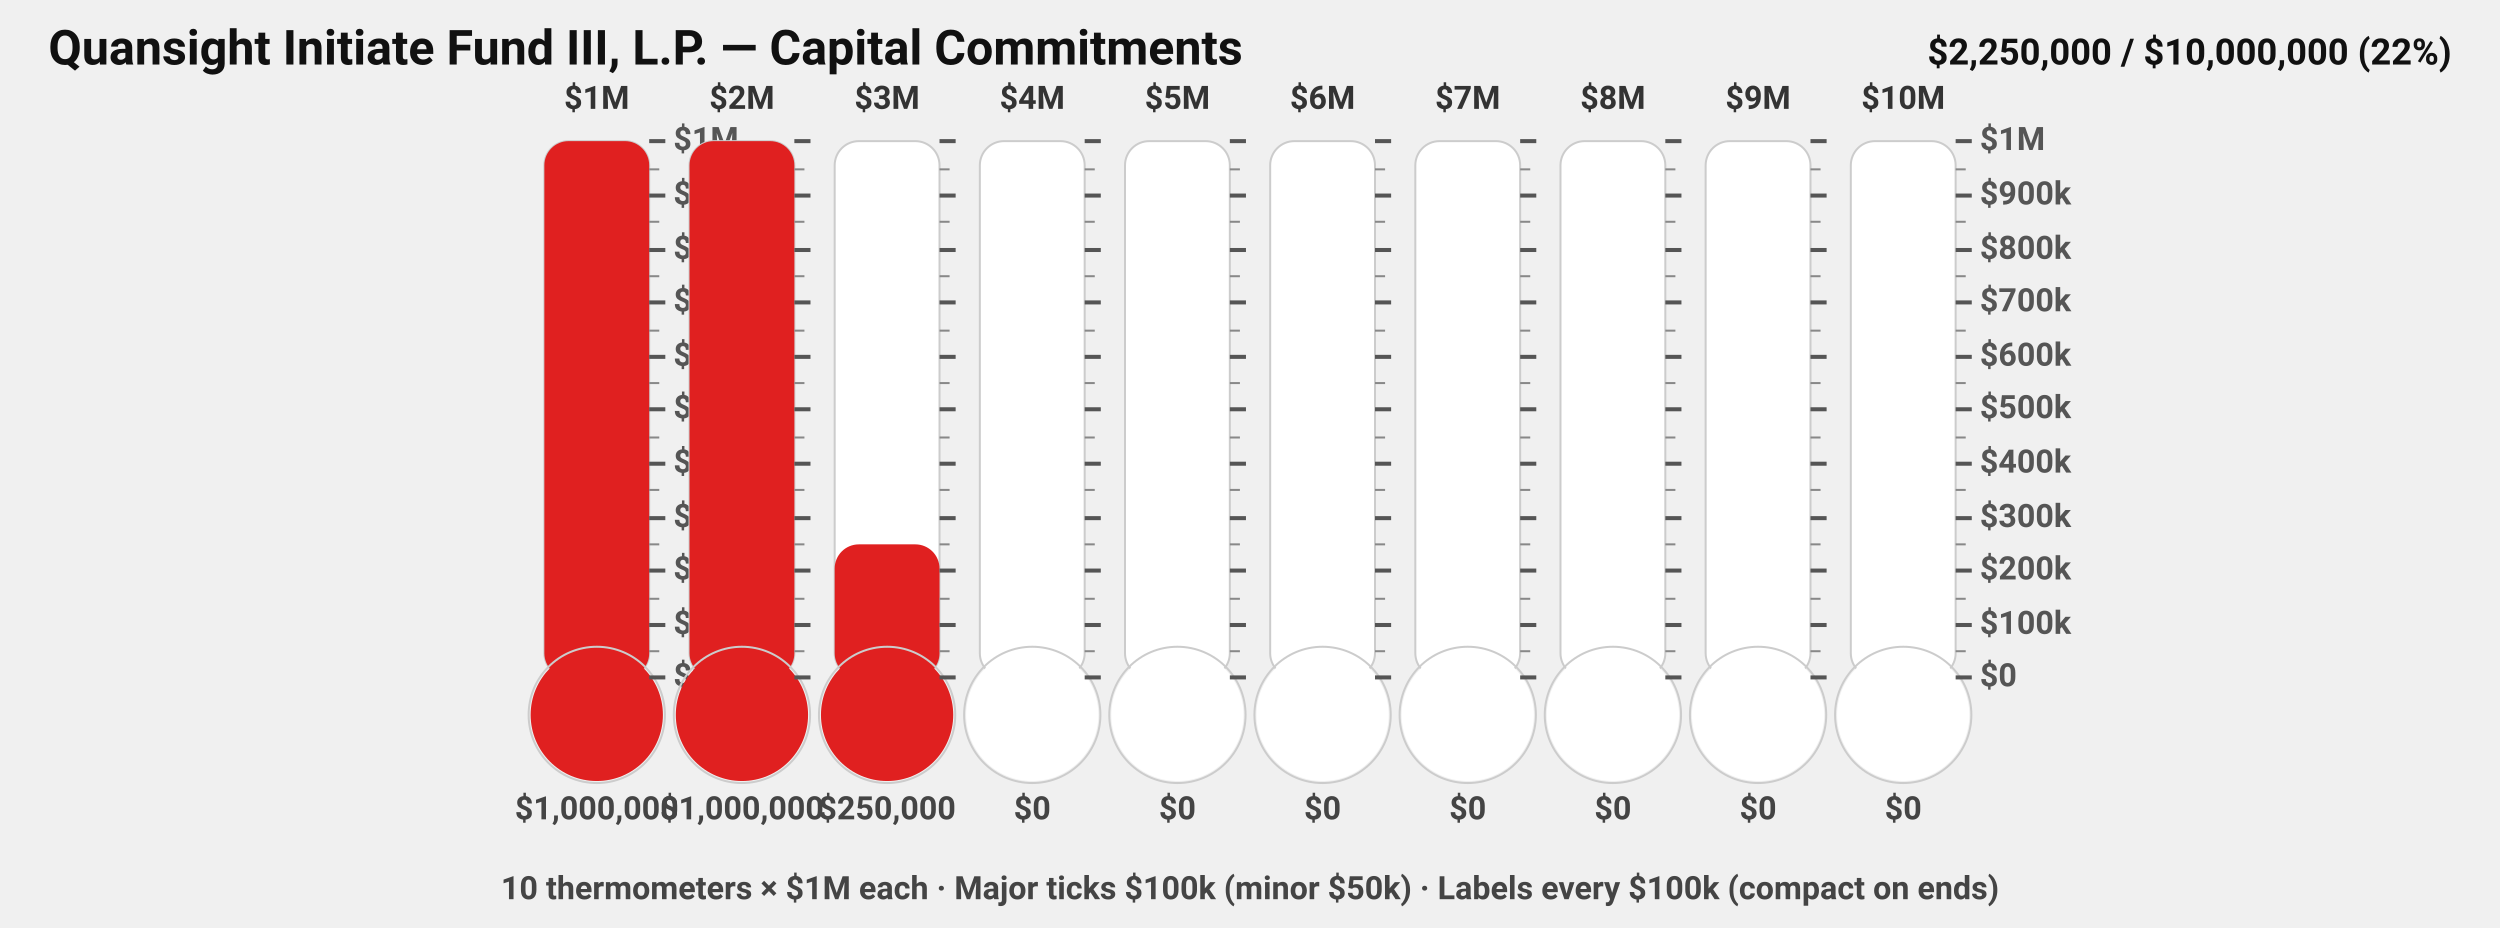
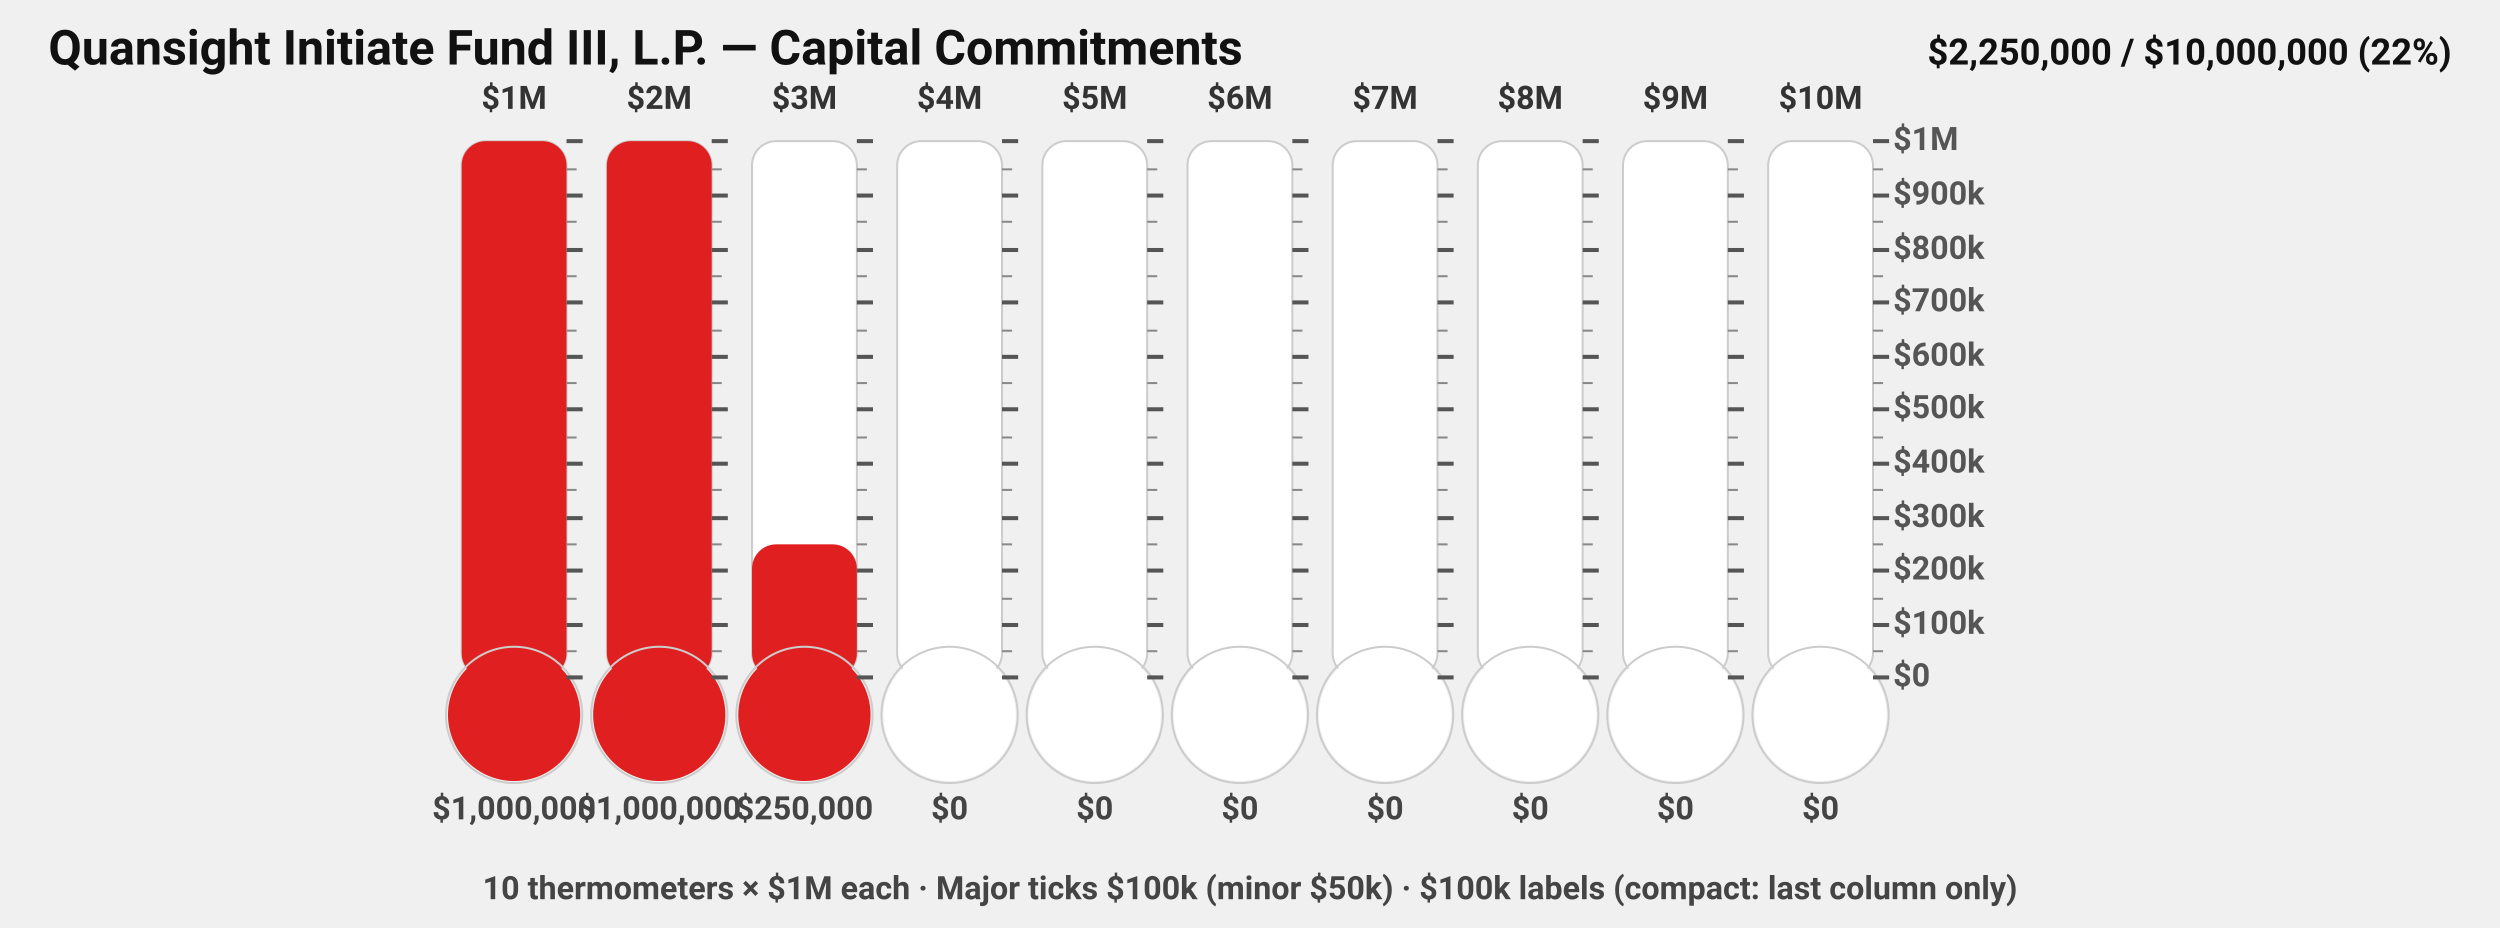
<svg xmlns="http://www.w3.org/2000/svg" width="1240" height="460" viewBox="0 0 1240 460">
  <defs>
    <style>
            .title{font:700 24px system-ui,-apple-system,Segoe UI,Roboto,sans-serif;fill:#111}
            .label{font:600 16px system-ui,-apple-system,Segoe UI,Roboto,sans-serif;fill:#222}
            .value{font:700 18px system-ui,-apple-system,Segoe UI,Roboto,sans-serif;fill:#111}
            .tickMajor{stroke:#555}
            .tickMinor{stroke:#888}
            .tube{fill:#ffffff;stroke:#ccc}
            .segLbl{font:600 16px system-ui,-apple-system,Segoe UI,Roboto,sans-serif;fill:#444}
            .topLbl{font:700 16px system-ui,-apple-system,Segoe UI,Roboto,sans-serif;fill:#333}
            .tickLbl{font:600 16px system-ui,-apple-system,Segoe UI,Roboto,sans-serif;fill:#555}
        </style>
  </defs>
  <text x="24" y="32" class="title">Quansight Initiate Fund III, L.P. — Capital Commitments</text>
  <text x="1216" y="32" class="value" text-anchor="end">$2,250,000 / $10,000,000 (22%)</text>
-   <text x="296.0" y="54" class="topLbl" text-anchor="middle">$1M</text>
-   <rect x="270" y="70" rx="12" ry="12" width="52" height="266" class="tube" />
+   <text x="255.0" y="54" class="topLbl" text-anchor="middle">$1M</text>
+   <rect x="229" y="70" rx="12" ry="12" width="52" height="266" class="tube" />
  <clipPath id="clipFill0">
-     <rect x="270" y="70" width="52" height="266" rx="12" ry="12" />
-   </clipPath>
-   <rect x="270" y="70" rx="12" ry="12" width="52" height="266" fill="#e02020" clip-path="url(#clipFill0)" />
-   <circle cx="296.0" cy="354.59" r="32.8" style="fill:#e02020" />
-   <circle cx="296.0" cy="354.59" r="33.8" fill="none" stroke="#ccc" stroke-width="1" />
-   <line x1="322" y1="336" x2="330" y2="336" class="tickMajor" stroke-width="2" />
-   <line x1="322" y1="310" x2="330" y2="310" class="tickMajor" stroke-width="2" />
-   <line x1="322" y1="283" x2="330" y2="283" class="tickMajor" stroke-width="2" />
-   <line x1="322" y1="257" x2="330" y2="257" class="tickMajor" stroke-width="2" />
-   <line x1="322" y1="230" x2="330" y2="230" class="tickMajor" stroke-width="2" />
-   <line x1="322" y1="203" x2="330" y2="203" class="tickMajor" stroke-width="2" />
-   <line x1="322" y1="177" x2="330" y2="177" class="tickMajor" stroke-width="2" />
-   <line x1="322" y1="150" x2="330" y2="150" class="tickMajor" stroke-width="2" />
-   <line x1="322" y1="124" x2="330" y2="124" class="tickMajor" stroke-width="2" />
-   <line x1="322" y1="97" x2="330" y2="97" class="tickMajor" stroke-width="2" />
-   <line x1="322" y1="70" x2="330" y2="70" class="tickMajor" stroke-width="2" />
-   <line x1="322" y1="323" x2="327" y2="323" class="tickMinor" stroke-width="1" />
-   <line x1="322" y1="297" x2="327" y2="297" class="tickMinor" stroke-width="1" />
-   <line x1="322" y1="270" x2="327" y2="270" class="tickMinor" stroke-width="1" />
-   <line x1="322" y1="243" x2="327" y2="243" class="tickMinor" stroke-width="1" />
-   <line x1="322" y1="217" x2="327" y2="217" class="tickMinor" stroke-width="1" />
-   <line x1="322" y1="190" x2="327" y2="190" class="tickMinor" stroke-width="1" />
-   <line x1="322" y1="164" x2="327" y2="164" class="tickMinor" stroke-width="1" />
-   <line x1="322" y1="137" x2="327" y2="137" class="tickMinor" stroke-width="1" />
-   <line x1="322" y1="110" x2="327" y2="110" class="tickMinor" stroke-width="1" />
-   <line x1="322" y1="84" x2="327" y2="84" class="tickMinor" stroke-width="1" />
-   <text x="334" y="336" class="tickLbl" dominant-baseline="middle">$0</text>
-   <text x="334" y="310" class="tickLbl" dominant-baseline="middle">$100k</text>
-   <text x="334" y="283" class="tickLbl" dominant-baseline="middle">$200k</text>
-   <text x="334" y="257" class="tickLbl" dominant-baseline="middle">$300k</text>
-   <text x="334" y="230" class="tickLbl" dominant-baseline="middle">$400k</text>
-   <text x="334" y="203" class="tickLbl" dominant-baseline="middle">$500k</text>
-   <text x="334" y="177" class="tickLbl" dominant-baseline="middle">$600k</text>
-   <text x="334" y="150" class="tickLbl" dominant-baseline="middle">$700k</text>
-   <text x="334" y="124" class="tickLbl" dominant-baseline="middle">$800k</text>
-   <text x="334" y="97" class="tickLbl" dominant-baseline="middle">$900k</text>
-   <text x="334" y="70" class="tickLbl" dominant-baseline="middle">$1M</text>
-   <text x="296.0" y="406.39" class="segLbl" text-anchor="middle">$1,000,000</text>
-   <text x="368.0" y="54" class="topLbl" text-anchor="middle">$2M</text>
-   <rect x="342" y="70" rx="12" ry="12" width="52" height="266" class="tube" />
+     <rect x="229" y="70" width="52" height="266" rx="12" ry="12" />
+   </clipPath>
+   <rect x="229" y="70" rx="12" ry="12" width="52" height="266" fill="#e02020" clip-path="url(#clipFill0)" />
+   <circle cx="255.0" cy="354.59" r="32.8" style="fill:#e02020" />
+   <circle cx="255.0" cy="354.59" r="33.8" fill="none" stroke="#ccc" stroke-width="1" />
+   <line x1="281" y1="336" x2="289" y2="336" class="tickMajor" stroke-width="2" />
+   <line x1="281" y1="310" x2="289" y2="310" class="tickMajor" stroke-width="2" />
+   <line x1="281" y1="283" x2="289" y2="283" class="tickMajor" stroke-width="2" />
+   <line x1="281" y1="257" x2="289" y2="257" class="tickMajor" stroke-width="2" />
+   <line x1="281" y1="230" x2="289" y2="230" class="tickMajor" stroke-width="2" />
+   <line x1="281" y1="203" x2="289" y2="203" class="tickMajor" stroke-width="2" />
+   <line x1="281" y1="177" x2="289" y2="177" class="tickMajor" stroke-width="2" />
+   <line x1="281" y1="150" x2="289" y2="150" class="tickMajor" stroke-width="2" />
+   <line x1="281" y1="124" x2="289" y2="124" class="tickMajor" stroke-width="2" />
+   <line x1="281" y1="97" x2="289" y2="97" class="tickMajor" stroke-width="2" />
+   <line x1="281" y1="70" x2="289" y2="70" class="tickMajor" stroke-width="2" />
+   <line x1="281" y1="323" x2="286" y2="323" class="tickMinor" stroke-width="1" />
+   <line x1="281" y1="297" x2="286" y2="297" class="tickMinor" stroke-width="1" />
+   <line x1="281" y1="270" x2="286" y2="270" class="tickMinor" stroke-width="1" />
+   <line x1="281" y1="243" x2="286" y2="243" class="tickMinor" stroke-width="1" />
+   <line x1="281" y1="217" x2="286" y2="217" class="tickMinor" stroke-width="1" />
+   <line x1="281" y1="190" x2="286" y2="190" class="tickMinor" stroke-width="1" />
+   <line x1="281" y1="164" x2="286" y2="164" class="tickMinor" stroke-width="1" />
+   <line x1="281" y1="137" x2="286" y2="137" class="tickMinor" stroke-width="1" />
+   <line x1="281" y1="110" x2="286" y2="110" class="tickMinor" stroke-width="1" />
+   <line x1="281" y1="84" x2="286" y2="84" class="tickMinor" stroke-width="1" />
+   <text x="255.0" y="406.39" class="segLbl" text-anchor="middle">$1,000,000</text>
+   <text x="327.0" y="54" class="topLbl" text-anchor="middle">$2M</text>
+   <rect x="301" y="70" rx="12" ry="12" width="52" height="266" class="tube" />
  <clipPath id="clipFill1">
-     <rect x="342" y="70" width="52" height="266" rx="12" ry="12" />
-   </clipPath>
-   <rect x="342" y="70" rx="12" ry="12" width="52" height="266" fill="#e02020" clip-path="url(#clipFill1)" />
-   <circle cx="368.0" cy="354.59" r="32.8" style="fill:#e02020" />
-   <circle cx="368.0" cy="354.59" r="33.8" fill="none" stroke="#ccc" stroke-width="1" />
-   <line x1="394" y1="336" x2="402" y2="336" class="tickMajor" stroke-width="2" />
-   <line x1="394" y1="310" x2="402" y2="310" class="tickMajor" stroke-width="2" />
-   <line x1="394" y1="283" x2="402" y2="283" class="tickMajor" stroke-width="2" />
-   <line x1="394" y1="257" x2="402" y2="257" class="tickMajor" stroke-width="2" />
-   <line x1="394" y1="230" x2="402" y2="230" class="tickMajor" stroke-width="2" />
-   <line x1="394" y1="203" x2="402" y2="203" class="tickMajor" stroke-width="2" />
-   <line x1="394" y1="177" x2="402" y2="177" class="tickMajor" stroke-width="2" />
-   <line x1="394" y1="150" x2="402" y2="150" class="tickMajor" stroke-width="2" />
-   <line x1="394" y1="124" x2="402" y2="124" class="tickMajor" stroke-width="2" />
-   <line x1="394" y1="97" x2="402" y2="97" class="tickMajor" stroke-width="2" />
-   <line x1="394" y1="70" x2="402" y2="70" class="tickMajor" stroke-width="2" />
-   <line x1="394" y1="323" x2="399" y2="323" class="tickMinor" stroke-width="1" />
-   <line x1="394" y1="297" x2="399" y2="297" class="tickMinor" stroke-width="1" />
-   <line x1="394" y1="270" x2="399" y2="270" class="tickMinor" stroke-width="1" />
-   <line x1="394" y1="243" x2="399" y2="243" class="tickMinor" stroke-width="1" />
-   <line x1="394" y1="217" x2="399" y2="217" class="tickMinor" stroke-width="1" />
-   <line x1="394" y1="190" x2="399" y2="190" class="tickMinor" stroke-width="1" />
-   <line x1="394" y1="164" x2="399" y2="164" class="tickMinor" stroke-width="1" />
-   <line x1="394" y1="137" x2="399" y2="137" class="tickMinor" stroke-width="1" />
-   <line x1="394" y1="110" x2="399" y2="110" class="tickMinor" stroke-width="1" />
-   <line x1="394" y1="84" x2="399" y2="84" class="tickMinor" stroke-width="1" />
-   <text x="368.0" y="406.39" class="segLbl" text-anchor="middle">$1,000,000</text>
-   <text x="440.0" y="54" class="topLbl" text-anchor="middle">$3M</text>
-   <rect x="414" y="70" rx="12" ry="12" width="52" height="266" class="tube" />
+     <rect x="301" y="70" width="52" height="266" rx="12" ry="12" />
+   </clipPath>
+   <rect x="301" y="70" rx="12" ry="12" width="52" height="266" fill="#e02020" clip-path="url(#clipFill1)" />
+   <circle cx="327.0" cy="354.59" r="32.8" style="fill:#e02020" />
+   <circle cx="327.0" cy="354.59" r="33.8" fill="none" stroke="#ccc" stroke-width="1" />
+   <line x1="353" y1="336" x2="361" y2="336" class="tickMajor" stroke-width="2" />
+   <line x1="353" y1="310" x2="361" y2="310" class="tickMajor" stroke-width="2" />
+   <line x1="353" y1="283" x2="361" y2="283" class="tickMajor" stroke-width="2" />
+   <line x1="353" y1="257" x2="361" y2="257" class="tickMajor" stroke-width="2" />
+   <line x1="353" y1="230" x2="361" y2="230" class="tickMajor" stroke-width="2" />
+   <line x1="353" y1="203" x2="361" y2="203" class="tickMajor" stroke-width="2" />
+   <line x1="353" y1="177" x2="361" y2="177" class="tickMajor" stroke-width="2" />
+   <line x1="353" y1="150" x2="361" y2="150" class="tickMajor" stroke-width="2" />
+   <line x1="353" y1="124" x2="361" y2="124" class="tickMajor" stroke-width="2" />
+   <line x1="353" y1="97" x2="361" y2="97" class="tickMajor" stroke-width="2" />
+   <line x1="353" y1="70" x2="361" y2="70" class="tickMajor" stroke-width="2" />
+   <line x1="353" y1="323" x2="358" y2="323" class="tickMinor" stroke-width="1" />
+   <line x1="353" y1="297" x2="358" y2="297" class="tickMinor" stroke-width="1" />
+   <line x1="353" y1="270" x2="358" y2="270" class="tickMinor" stroke-width="1" />
+   <line x1="353" y1="243" x2="358" y2="243" class="tickMinor" stroke-width="1" />
+   <line x1="353" y1="217" x2="358" y2="217" class="tickMinor" stroke-width="1" />
+   <line x1="353" y1="190" x2="358" y2="190" class="tickMinor" stroke-width="1" />
+   <line x1="353" y1="164" x2="358" y2="164" class="tickMinor" stroke-width="1" />
+   <line x1="353" y1="137" x2="358" y2="137" class="tickMinor" stroke-width="1" />
+   <line x1="353" y1="110" x2="358" y2="110" class="tickMinor" stroke-width="1" />
+   <line x1="353" y1="84" x2="358" y2="84" class="tickMinor" stroke-width="1" />
+   <text x="327.0" y="406.39" class="segLbl" text-anchor="middle">$1,000,000</text>
+   <text x="399.0" y="54" class="topLbl" text-anchor="middle">$3M</text>
+   <rect x="373" y="70" rx="12" ry="12" width="52" height="266" class="tube" />
  <clipPath id="clipFill2">
-     <rect x="414" y="270" width="52" height="66" rx="12" ry="12" />
-   </clipPath>
-   <rect x="414" y="70" rx="12" ry="12" width="52" height="266" fill="#e02020" clip-path="url(#clipFill2)" />
-   <circle cx="440.0" cy="354.59" r="32.8" style="fill:#e02020" />
-   <circle cx="440.0" cy="354.59" r="33.8" fill="none" stroke="#ccc" stroke-width="1" />
-   <line x1="466" y1="336" x2="474" y2="336" class="tickMajor" stroke-width="2" />
-   <line x1="466" y1="310" x2="474" y2="310" class="tickMajor" stroke-width="2" />
-   <line x1="466" y1="283" x2="474" y2="283" class="tickMajor" stroke-width="2" />
-   <line x1="466" y1="257" x2="474" y2="257" class="tickMajor" stroke-width="2" />
-   <line x1="466" y1="230" x2="474" y2="230" class="tickMajor" stroke-width="2" />
-   <line x1="466" y1="203" x2="474" y2="203" class="tickMajor" stroke-width="2" />
-   <line x1="466" y1="177" x2="474" y2="177" class="tickMajor" stroke-width="2" />
-   <line x1="466" y1="150" x2="474" y2="150" class="tickMajor" stroke-width="2" />
-   <line x1="466" y1="124" x2="474" y2="124" class="tickMajor" stroke-width="2" />
-   <line x1="466" y1="97" x2="474" y2="97" class="tickMajor" stroke-width="2" />
-   <line x1="466" y1="70" x2="474" y2="70" class="tickMajor" stroke-width="2" />
-   <line x1="466" y1="323" x2="471" y2="323" class="tickMinor" stroke-width="1" />
-   <line x1="466" y1="297" x2="471" y2="297" class="tickMinor" stroke-width="1" />
-   <line x1="466" y1="270" x2="471" y2="270" class="tickMinor" stroke-width="1" />
-   <line x1="466" y1="243" x2="471" y2="243" class="tickMinor" stroke-width="1" />
-   <line x1="466" y1="217" x2="471" y2="217" class="tickMinor" stroke-width="1" />
-   <line x1="466" y1="190" x2="471" y2="190" class="tickMinor" stroke-width="1" />
-   <line x1="466" y1="164" x2="471" y2="164" class="tickMinor" stroke-width="1" />
-   <line x1="466" y1="137" x2="471" y2="137" class="tickMinor" stroke-width="1" />
-   <line x1="466" y1="110" x2="471" y2="110" class="tickMinor" stroke-width="1" />
-   <line x1="466" y1="84" x2="471" y2="84" class="tickMinor" stroke-width="1" />
-   <text x="440.0" y="406.39" class="segLbl" text-anchor="middle">$250,000</text>
-   <text x="512.0" y="54" class="topLbl" text-anchor="middle">$4M</text>
-   <rect x="486" y="70" rx="12" ry="12" width="52" height="266" class="tube" />
+     <rect x="373" y="270" width="52" height="66" rx="12" ry="12" />
+   </clipPath>
+   <rect x="373" y="70" rx="12" ry="12" width="52" height="266" fill="#e02020" clip-path="url(#clipFill2)" />
+   <circle cx="399.0" cy="354.59" r="32.8" style="fill:#e02020" />
+   <circle cx="399.0" cy="354.59" r="33.8" fill="none" stroke="#ccc" stroke-width="1" />
+   <line x1="425" y1="336" x2="433" y2="336" class="tickMajor" stroke-width="2" />
+   <line x1="425" y1="310" x2="433" y2="310" class="tickMajor" stroke-width="2" />
+   <line x1="425" y1="283" x2="433" y2="283" class="tickMajor" stroke-width="2" />
+   <line x1="425" y1="257" x2="433" y2="257" class="tickMajor" stroke-width="2" />
+   <line x1="425" y1="230" x2="433" y2="230" class="tickMajor" stroke-width="2" />
+   <line x1="425" y1="203" x2="433" y2="203" class="tickMajor" stroke-width="2" />
+   <line x1="425" y1="177" x2="433" y2="177" class="tickMajor" stroke-width="2" />
+   <line x1="425" y1="150" x2="433" y2="150" class="tickMajor" stroke-width="2" />
+   <line x1="425" y1="124" x2="433" y2="124" class="tickMajor" stroke-width="2" />
+   <line x1="425" y1="97" x2="433" y2="97" class="tickMajor" stroke-width="2" />
+   <line x1="425" y1="70" x2="433" y2="70" class="tickMajor" stroke-width="2" />
+   <line x1="425" y1="323" x2="430" y2="323" class="tickMinor" stroke-width="1" />
+   <line x1="425" y1="297" x2="430" y2="297" class="tickMinor" stroke-width="1" />
+   <line x1="425" y1="270" x2="430" y2="270" class="tickMinor" stroke-width="1" />
+   <line x1="425" y1="243" x2="430" y2="243" class="tickMinor" stroke-width="1" />
+   <line x1="425" y1="217" x2="430" y2="217" class="tickMinor" stroke-width="1" />
+   <line x1="425" y1="190" x2="430" y2="190" class="tickMinor" stroke-width="1" />
+   <line x1="425" y1="164" x2="430" y2="164" class="tickMinor" stroke-width="1" />
+   <line x1="425" y1="137" x2="430" y2="137" class="tickMinor" stroke-width="1" />
+   <line x1="425" y1="110" x2="430" y2="110" class="tickMinor" stroke-width="1" />
+   <line x1="425" y1="84" x2="430" y2="84" class="tickMinor" stroke-width="1" />
+   <text x="399.0" y="406.39" class="segLbl" text-anchor="middle">$250,000</text>
+   <text x="471.0" y="54" class="topLbl" text-anchor="middle">$4M</text>
+   <rect x="445" y="70" rx="12" ry="12" width="52" height="266" class="tube" />
  <clipPath id="clipFill3">
-     <rect x="486" y="336" width="52" height="0" rx="12" ry="12" />
-   </clipPath>
-   <rect x="486" y="70" rx="12" ry="12" width="52" height="266" fill="#e02020" clip-path="url(#clipFill3)" />
-   <circle cx="512.0" cy="354.59" r="32.8" style="fill:#ffffff" />
-   <circle cx="512.0" cy="354.59" r="33.8" fill="none" stroke="#ccc" stroke-width="1" />
-   <line x1="538" y1="336" x2="546" y2="336" class="tickMajor" stroke-width="2" />
-   <line x1="538" y1="310" x2="546" y2="310" class="tickMajor" stroke-width="2" />
-   <line x1="538" y1="283" x2="546" y2="283" class="tickMajor" stroke-width="2" />
-   <line x1="538" y1="257" x2="546" y2="257" class="tickMajor" stroke-width="2" />
-   <line x1="538" y1="230" x2="546" y2="230" class="tickMajor" stroke-width="2" />
-   <line x1="538" y1="203" x2="546" y2="203" class="tickMajor" stroke-width="2" />
-   <line x1="538" y1="177" x2="546" y2="177" class="tickMajor" stroke-width="2" />
-   <line x1="538" y1="150" x2="546" y2="150" class="tickMajor" stroke-width="2" />
-   <line x1="538" y1="124" x2="546" y2="124" class="tickMajor" stroke-width="2" />
-   <line x1="538" y1="97" x2="546" y2="97" class="tickMajor" stroke-width="2" />
-   <line x1="538" y1="70" x2="546" y2="70" class="tickMajor" stroke-width="2" />
-   <line x1="538" y1="323" x2="543" y2="323" class="tickMinor" stroke-width="1" />
-   <line x1="538" y1="297" x2="543" y2="297" class="tickMinor" stroke-width="1" />
-   <line x1="538" y1="270" x2="543" y2="270" class="tickMinor" stroke-width="1" />
-   <line x1="538" y1="243" x2="543" y2="243" class="tickMinor" stroke-width="1" />
-   <line x1="538" y1="217" x2="543" y2="217" class="tickMinor" stroke-width="1" />
-   <line x1="538" y1="190" x2="543" y2="190" class="tickMinor" stroke-width="1" />
-   <line x1="538" y1="164" x2="543" y2="164" class="tickMinor" stroke-width="1" />
-   <line x1="538" y1="137" x2="543" y2="137" class="tickMinor" stroke-width="1" />
-   <line x1="538" y1="110" x2="543" y2="110" class="tickMinor" stroke-width="1" />
-   <line x1="538" y1="84" x2="543" y2="84" class="tickMinor" stroke-width="1" />
-   <text x="512.0" y="406.39" class="segLbl" text-anchor="middle">$0</text>
-   <text x="584.0" y="54" class="topLbl" text-anchor="middle">$5M</text>
-   <rect x="558" y="70" rx="12" ry="12" width="52" height="266" class="tube" />
+     <rect x="445" y="336" width="52" height="0" rx="12" ry="12" />
+   </clipPath>
+   <rect x="445" y="70" rx="12" ry="12" width="52" height="266" fill="#e02020" clip-path="url(#clipFill3)" />
+   <circle cx="471.0" cy="354.59" r="32.8" style="fill:#ffffff" />
+   <circle cx="471.0" cy="354.59" r="33.8" fill="none" stroke="#ccc" stroke-width="1" />
+   <line x1="497" y1="336" x2="505" y2="336" class="tickMajor" stroke-width="2" />
+   <line x1="497" y1="310" x2="505" y2="310" class="tickMajor" stroke-width="2" />
+   <line x1="497" y1="283" x2="505" y2="283" class="tickMajor" stroke-width="2" />
+   <line x1="497" y1="257" x2="505" y2="257" class="tickMajor" stroke-width="2" />
+   <line x1="497" y1="230" x2="505" y2="230" class="tickMajor" stroke-width="2" />
+   <line x1="497" y1="203" x2="505" y2="203" class="tickMajor" stroke-width="2" />
+   <line x1="497" y1="177" x2="505" y2="177" class="tickMajor" stroke-width="2" />
+   <line x1="497" y1="150" x2="505" y2="150" class="tickMajor" stroke-width="2" />
+   <line x1="497" y1="124" x2="505" y2="124" class="tickMajor" stroke-width="2" />
+   <line x1="497" y1="97" x2="505" y2="97" class="tickMajor" stroke-width="2" />
+   <line x1="497" y1="70" x2="505" y2="70" class="tickMajor" stroke-width="2" />
+   <line x1="497" y1="323" x2="502" y2="323" class="tickMinor" stroke-width="1" />
+   <line x1="497" y1="297" x2="502" y2="297" class="tickMinor" stroke-width="1" />
+   <line x1="497" y1="270" x2="502" y2="270" class="tickMinor" stroke-width="1" />
+   <line x1="497" y1="243" x2="502" y2="243" class="tickMinor" stroke-width="1" />
+   <line x1="497" y1="217" x2="502" y2="217" class="tickMinor" stroke-width="1" />
+   <line x1="497" y1="190" x2="502" y2="190" class="tickMinor" stroke-width="1" />
+   <line x1="497" y1="164" x2="502" y2="164" class="tickMinor" stroke-width="1" />
+   <line x1="497" y1="137" x2="502" y2="137" class="tickMinor" stroke-width="1" />
+   <line x1="497" y1="110" x2="502" y2="110" class="tickMinor" stroke-width="1" />
+   <line x1="497" y1="84" x2="502" y2="84" class="tickMinor" stroke-width="1" />
+   <text x="471.0" y="406.39" class="segLbl" text-anchor="middle">$0</text>
+   <text x="543.0" y="54" class="topLbl" text-anchor="middle">$5M</text>
+   <rect x="517" y="70" rx="12" ry="12" width="52" height="266" class="tube" />
  <clipPath id="clipFill4">
-     <rect x="558" y="336" width="52" height="0" rx="12" ry="12" />
-   </clipPath>
-   <rect x="558" y="70" rx="12" ry="12" width="52" height="266" fill="#e02020" clip-path="url(#clipFill4)" />
-   <circle cx="584.0" cy="354.59" r="32.8" style="fill:#ffffff" />
-   <circle cx="584.0" cy="354.59" r="33.8" fill="none" stroke="#ccc" stroke-width="1" />
-   <line x1="610" y1="336" x2="618" y2="336" class="tickMajor" stroke-width="2" />
-   <line x1="610" y1="310" x2="618" y2="310" class="tickMajor" stroke-width="2" />
-   <line x1="610" y1="283" x2="618" y2="283" class="tickMajor" stroke-width="2" />
-   <line x1="610" y1="257" x2="618" y2="257" class="tickMajor" stroke-width="2" />
-   <line x1="610" y1="230" x2="618" y2="230" class="tickMajor" stroke-width="2" />
-   <line x1="610" y1="203" x2="618" y2="203" class="tickMajor" stroke-width="2" />
-   <line x1="610" y1="177" x2="618" y2="177" class="tickMajor" stroke-width="2" />
-   <line x1="610" y1="150" x2="618" y2="150" class="tickMajor" stroke-width="2" />
-   <line x1="610" y1="124" x2="618" y2="124" class="tickMajor" stroke-width="2" />
-   <line x1="610" y1="97" x2="618" y2="97" class="tickMajor" stroke-width="2" />
-   <line x1="610" y1="70" x2="618" y2="70" class="tickMajor" stroke-width="2" />
-   <line x1="610" y1="323" x2="615" y2="323" class="tickMinor" stroke-width="1" />
-   <line x1="610" y1="297" x2="615" y2="297" class="tickMinor" stroke-width="1" />
-   <line x1="610" y1="270" x2="615" y2="270" class="tickMinor" stroke-width="1" />
-   <line x1="610" y1="243" x2="615" y2="243" class="tickMinor" stroke-width="1" />
-   <line x1="610" y1="217" x2="615" y2="217" class="tickMinor" stroke-width="1" />
-   <line x1="610" y1="190" x2="615" y2="190" class="tickMinor" stroke-width="1" />
-   <line x1="610" y1="164" x2="615" y2="164" class="tickMinor" stroke-width="1" />
-   <line x1="610" y1="137" x2="615" y2="137" class="tickMinor" stroke-width="1" />
-   <line x1="610" y1="110" x2="615" y2="110" class="tickMinor" stroke-width="1" />
-   <line x1="610" y1="84" x2="615" y2="84" class="tickMinor" stroke-width="1" />
-   <text x="584.0" y="406.39" class="segLbl" text-anchor="middle">$0</text>
-   <text x="656.0" y="54" class="topLbl" text-anchor="middle">$6M</text>
-   <rect x="630" y="70" rx="12" ry="12" width="52" height="266" class="tube" />
+     <rect x="517" y="336" width="52" height="0" rx="12" ry="12" />
+   </clipPath>
+   <rect x="517" y="70" rx="12" ry="12" width="52" height="266" fill="#e02020" clip-path="url(#clipFill4)" />
+   <circle cx="543.0" cy="354.59" r="32.8" style="fill:#ffffff" />
+   <circle cx="543.0" cy="354.59" r="33.8" fill="none" stroke="#ccc" stroke-width="1" />
+   <line x1="569" y1="336" x2="577" y2="336" class="tickMajor" stroke-width="2" />
+   <line x1="569" y1="310" x2="577" y2="310" class="tickMajor" stroke-width="2" />
+   <line x1="569" y1="283" x2="577" y2="283" class="tickMajor" stroke-width="2" />
+   <line x1="569" y1="257" x2="577" y2="257" class="tickMajor" stroke-width="2" />
+   <line x1="569" y1="230" x2="577" y2="230" class="tickMajor" stroke-width="2" />
+   <line x1="569" y1="203" x2="577" y2="203" class="tickMajor" stroke-width="2" />
+   <line x1="569" y1="177" x2="577" y2="177" class="tickMajor" stroke-width="2" />
+   <line x1="569" y1="150" x2="577" y2="150" class="tickMajor" stroke-width="2" />
+   <line x1="569" y1="124" x2="577" y2="124" class="tickMajor" stroke-width="2" />
+   <line x1="569" y1="97" x2="577" y2="97" class="tickMajor" stroke-width="2" />
+   <line x1="569" y1="70" x2="577" y2="70" class="tickMajor" stroke-width="2" />
+   <line x1="569" y1="323" x2="574" y2="323" class="tickMinor" stroke-width="1" />
+   <line x1="569" y1="297" x2="574" y2="297" class="tickMinor" stroke-width="1" />
+   <line x1="569" y1="270" x2="574" y2="270" class="tickMinor" stroke-width="1" />
+   <line x1="569" y1="243" x2="574" y2="243" class="tickMinor" stroke-width="1" />
+   <line x1="569" y1="217" x2="574" y2="217" class="tickMinor" stroke-width="1" />
+   <line x1="569" y1="190" x2="574" y2="190" class="tickMinor" stroke-width="1" />
+   <line x1="569" y1="164" x2="574" y2="164" class="tickMinor" stroke-width="1" />
+   <line x1="569" y1="137" x2="574" y2="137" class="tickMinor" stroke-width="1" />
+   <line x1="569" y1="110" x2="574" y2="110" class="tickMinor" stroke-width="1" />
+   <line x1="569" y1="84" x2="574" y2="84" class="tickMinor" stroke-width="1" />
+   <text x="543.0" y="406.39" class="segLbl" text-anchor="middle">$0</text>
+   <text x="615.0" y="54" class="topLbl" text-anchor="middle">$6M</text>
+   <rect x="589" y="70" rx="12" ry="12" width="52" height="266" class="tube" />
  <clipPath id="clipFill5">
-     <rect x="630" y="336" width="52" height="0" rx="12" ry="12" />
-   </clipPath>
-   <rect x="630" y="70" rx="12" ry="12" width="52" height="266" fill="#e02020" clip-path="url(#clipFill5)" />
-   <circle cx="656.0" cy="354.59" r="32.8" style="fill:#ffffff" />
-   <circle cx="656.0" cy="354.59" r="33.8" fill="none" stroke="#ccc" stroke-width="1" />
-   <line x1="682" y1="336" x2="690" y2="336" class="tickMajor" stroke-width="2" />
-   <line x1="682" y1="310" x2="690" y2="310" class="tickMajor" stroke-width="2" />
-   <line x1="682" y1="283" x2="690" y2="283" class="tickMajor" stroke-width="2" />
-   <line x1="682" y1="257" x2="690" y2="257" class="tickMajor" stroke-width="2" />
-   <line x1="682" y1="230" x2="690" y2="230" class="tickMajor" stroke-width="2" />
-   <line x1="682" y1="203" x2="690" y2="203" class="tickMajor" stroke-width="2" />
-   <line x1="682" y1="177" x2="690" y2="177" class="tickMajor" stroke-width="2" />
-   <line x1="682" y1="150" x2="690" y2="150" class="tickMajor" stroke-width="2" />
-   <line x1="682" y1="124" x2="690" y2="124" class="tickMajor" stroke-width="2" />
-   <line x1="682" y1="97" x2="690" y2="97" class="tickMajor" stroke-width="2" />
-   <line x1="682" y1="70" x2="690" y2="70" class="tickMajor" stroke-width="2" />
-   <line x1="682" y1="323" x2="687" y2="323" class="tickMinor" stroke-width="1" />
-   <line x1="682" y1="297" x2="687" y2="297" class="tickMinor" stroke-width="1" />
-   <line x1="682" y1="270" x2="687" y2="270" class="tickMinor" stroke-width="1" />
-   <line x1="682" y1="243" x2="687" y2="243" class="tickMinor" stroke-width="1" />
-   <line x1="682" y1="217" x2="687" y2="217" class="tickMinor" stroke-width="1" />
-   <line x1="682" y1="190" x2="687" y2="190" class="tickMinor" stroke-width="1" />
-   <line x1="682" y1="164" x2="687" y2="164" class="tickMinor" stroke-width="1" />
-   <line x1="682" y1="137" x2="687" y2="137" class="tickMinor" stroke-width="1" />
-   <line x1="682" y1="110" x2="687" y2="110" class="tickMinor" stroke-width="1" />
-   <line x1="682" y1="84" x2="687" y2="84" class="tickMinor" stroke-width="1" />
-   <text x="656.0" y="406.39" class="segLbl" text-anchor="middle">$0</text>
-   <text x="728.0" y="54" class="topLbl" text-anchor="middle">$7M</text>
-   <rect x="702" y="70" rx="12" ry="12" width="52" height="266" class="tube" />
+     <rect x="589" y="336" width="52" height="0" rx="12" ry="12" />
+   </clipPath>
+   <rect x="589" y="70" rx="12" ry="12" width="52" height="266" fill="#e02020" clip-path="url(#clipFill5)" />
+   <circle cx="615.0" cy="354.59" r="32.8" style="fill:#ffffff" />
+   <circle cx="615.0" cy="354.59" r="33.8" fill="none" stroke="#ccc" stroke-width="1" />
+   <line x1="641" y1="336" x2="649" y2="336" class="tickMajor" stroke-width="2" />
+   <line x1="641" y1="310" x2="649" y2="310" class="tickMajor" stroke-width="2" />
+   <line x1="641" y1="283" x2="649" y2="283" class="tickMajor" stroke-width="2" />
+   <line x1="641" y1="257" x2="649" y2="257" class="tickMajor" stroke-width="2" />
+   <line x1="641" y1="230" x2="649" y2="230" class="tickMajor" stroke-width="2" />
+   <line x1="641" y1="203" x2="649" y2="203" class="tickMajor" stroke-width="2" />
+   <line x1="641" y1="177" x2="649" y2="177" class="tickMajor" stroke-width="2" />
+   <line x1="641" y1="150" x2="649" y2="150" class="tickMajor" stroke-width="2" />
+   <line x1="641" y1="124" x2="649" y2="124" class="tickMajor" stroke-width="2" />
+   <line x1="641" y1="97" x2="649" y2="97" class="tickMajor" stroke-width="2" />
+   <line x1="641" y1="70" x2="649" y2="70" class="tickMajor" stroke-width="2" />
+   <line x1="641" y1="323" x2="646" y2="323" class="tickMinor" stroke-width="1" />
+   <line x1="641" y1="297" x2="646" y2="297" class="tickMinor" stroke-width="1" />
+   <line x1="641" y1="270" x2="646" y2="270" class="tickMinor" stroke-width="1" />
+   <line x1="641" y1="243" x2="646" y2="243" class="tickMinor" stroke-width="1" />
+   <line x1="641" y1="217" x2="646" y2="217" class="tickMinor" stroke-width="1" />
+   <line x1="641" y1="190" x2="646" y2="190" class="tickMinor" stroke-width="1" />
+   <line x1="641" y1="164" x2="646" y2="164" class="tickMinor" stroke-width="1" />
+   <line x1="641" y1="137" x2="646" y2="137" class="tickMinor" stroke-width="1" />
+   <line x1="641" y1="110" x2="646" y2="110" class="tickMinor" stroke-width="1" />
+   <line x1="641" y1="84" x2="646" y2="84" class="tickMinor" stroke-width="1" />
+   <text x="615.0" y="406.39" class="segLbl" text-anchor="middle">$0</text>
+   <text x="687.0" y="54" class="topLbl" text-anchor="middle">$7M</text>
+   <rect x="661" y="70" rx="12" ry="12" width="52" height="266" class="tube" />
  <clipPath id="clipFill6">
-     <rect x="702" y="336" width="52" height="0" rx="12" ry="12" />
-   </clipPath>
-   <rect x="702" y="70" rx="12" ry="12" width="52" height="266" fill="#e02020" clip-path="url(#clipFill6)" />
-   <circle cx="728.0" cy="354.59" r="32.8" style="fill:#ffffff" />
-   <circle cx="728.0" cy="354.59" r="33.8" fill="none" stroke="#ccc" stroke-width="1" />
-   <line x1="754" y1="336" x2="762" y2="336" class="tickMajor" stroke-width="2" />
-   <line x1="754" y1="310" x2="762" y2="310" class="tickMajor" stroke-width="2" />
-   <line x1="754" y1="283" x2="762" y2="283" class="tickMajor" stroke-width="2" />
-   <line x1="754" y1="257" x2="762" y2="257" class="tickMajor" stroke-width="2" />
-   <line x1="754" y1="230" x2="762" y2="230" class="tickMajor" stroke-width="2" />
-   <line x1="754" y1="203" x2="762" y2="203" class="tickMajor" stroke-width="2" />
-   <line x1="754" y1="177" x2="762" y2="177" class="tickMajor" stroke-width="2" />
-   <line x1="754" y1="150" x2="762" y2="150" class="tickMajor" stroke-width="2" />
-   <line x1="754" y1="124" x2="762" y2="124" class="tickMajor" stroke-width="2" />
-   <line x1="754" y1="97" x2="762" y2="97" class="tickMajor" stroke-width="2" />
-   <line x1="754" y1="70" x2="762" y2="70" class="tickMajor" stroke-width="2" />
-   <line x1="754" y1="323" x2="759" y2="323" class="tickMinor" stroke-width="1" />
-   <line x1="754" y1="297" x2="759" y2="297" class="tickMinor" stroke-width="1" />
-   <line x1="754" y1="270" x2="759" y2="270" class="tickMinor" stroke-width="1" />
-   <line x1="754" y1="243" x2="759" y2="243" class="tickMinor" stroke-width="1" />
-   <line x1="754" y1="217" x2="759" y2="217" class="tickMinor" stroke-width="1" />
-   <line x1="754" y1="190" x2="759" y2="190" class="tickMinor" stroke-width="1" />
-   <line x1="754" y1="164" x2="759" y2="164" class="tickMinor" stroke-width="1" />
-   <line x1="754" y1="137" x2="759" y2="137" class="tickMinor" stroke-width="1" />
-   <line x1="754" y1="110" x2="759" y2="110" class="tickMinor" stroke-width="1" />
-   <line x1="754" y1="84" x2="759" y2="84" class="tickMinor" stroke-width="1" />
-   <text x="728.0" y="406.39" class="segLbl" text-anchor="middle">$0</text>
-   <text x="800.0" y="54" class="topLbl" text-anchor="middle">$8M</text>
-   <rect x="774" y="70" rx="12" ry="12" width="52" height="266" class="tube" />
+     <rect x="661" y="336" width="52" height="0" rx="12" ry="12" />
+   </clipPath>
+   <rect x="661" y="70" rx="12" ry="12" width="52" height="266" fill="#e02020" clip-path="url(#clipFill6)" />
+   <circle cx="687.0" cy="354.59" r="32.8" style="fill:#ffffff" />
+   <circle cx="687.0" cy="354.59" r="33.8" fill="none" stroke="#ccc" stroke-width="1" />
+   <line x1="713" y1="336" x2="721" y2="336" class="tickMajor" stroke-width="2" />
+   <line x1="713" y1="310" x2="721" y2="310" class="tickMajor" stroke-width="2" />
+   <line x1="713" y1="283" x2="721" y2="283" class="tickMajor" stroke-width="2" />
+   <line x1="713" y1="257" x2="721" y2="257" class="tickMajor" stroke-width="2" />
+   <line x1="713" y1="230" x2="721" y2="230" class="tickMajor" stroke-width="2" />
+   <line x1="713" y1="203" x2="721" y2="203" class="tickMajor" stroke-width="2" />
+   <line x1="713" y1="177" x2="721" y2="177" class="tickMajor" stroke-width="2" />
+   <line x1="713" y1="150" x2="721" y2="150" class="tickMajor" stroke-width="2" />
+   <line x1="713" y1="124" x2="721" y2="124" class="tickMajor" stroke-width="2" />
+   <line x1="713" y1="97" x2="721" y2="97" class="tickMajor" stroke-width="2" />
+   <line x1="713" y1="70" x2="721" y2="70" class="tickMajor" stroke-width="2" />
+   <line x1="713" y1="323" x2="718" y2="323" class="tickMinor" stroke-width="1" />
+   <line x1="713" y1="297" x2="718" y2="297" class="tickMinor" stroke-width="1" />
+   <line x1="713" y1="270" x2="718" y2="270" class="tickMinor" stroke-width="1" />
+   <line x1="713" y1="243" x2="718" y2="243" class="tickMinor" stroke-width="1" />
+   <line x1="713" y1="217" x2="718" y2="217" class="tickMinor" stroke-width="1" />
+   <line x1="713" y1="190" x2="718" y2="190" class="tickMinor" stroke-width="1" />
+   <line x1="713" y1="164" x2="718" y2="164" class="tickMinor" stroke-width="1" />
+   <line x1="713" y1="137" x2="718" y2="137" class="tickMinor" stroke-width="1" />
+   <line x1="713" y1="110" x2="718" y2="110" class="tickMinor" stroke-width="1" />
+   <line x1="713" y1="84" x2="718" y2="84" class="tickMinor" stroke-width="1" />
+   <text x="687.0" y="406.39" class="segLbl" text-anchor="middle">$0</text>
+   <text x="759.0" y="54" class="topLbl" text-anchor="middle">$8M</text>
+   <rect x="733" y="70" rx="12" ry="12" width="52" height="266" class="tube" />
  <clipPath id="clipFill7">
-     <rect x="774" y="336" width="52" height="0" rx="12" ry="12" />
-   </clipPath>
-   <rect x="774" y="70" rx="12" ry="12" width="52" height="266" fill="#e02020" clip-path="url(#clipFill7)" />
-   <circle cx="800.0" cy="354.59" r="32.8" style="fill:#ffffff" />
-   <circle cx="800.0" cy="354.59" r="33.8" fill="none" stroke="#ccc" stroke-width="1" />
-   <line x1="826" y1="336" x2="834" y2="336" class="tickMajor" stroke-width="2" />
-   <line x1="826" y1="310" x2="834" y2="310" class="tickMajor" stroke-width="2" />
-   <line x1="826" y1="283" x2="834" y2="283" class="tickMajor" stroke-width="2" />
-   <line x1="826" y1="257" x2="834" y2="257" class="tickMajor" stroke-width="2" />
-   <line x1="826" y1="230" x2="834" y2="230" class="tickMajor" stroke-width="2" />
-   <line x1="826" y1="203" x2="834" y2="203" class="tickMajor" stroke-width="2" />
-   <line x1="826" y1="177" x2="834" y2="177" class="tickMajor" stroke-width="2" />
-   <line x1="826" y1="150" x2="834" y2="150" class="tickMajor" stroke-width="2" />
-   <line x1="826" y1="124" x2="834" y2="124" class="tickMajor" stroke-width="2" />
-   <line x1="826" y1="97" x2="834" y2="97" class="tickMajor" stroke-width="2" />
-   <line x1="826" y1="70" x2="834" y2="70" class="tickMajor" stroke-width="2" />
-   <line x1="826" y1="323" x2="831" y2="323" class="tickMinor" stroke-width="1" />
-   <line x1="826" y1="297" x2="831" y2="297" class="tickMinor" stroke-width="1" />
-   <line x1="826" y1="270" x2="831" y2="270" class="tickMinor" stroke-width="1" />
-   <line x1="826" y1="243" x2="831" y2="243" class="tickMinor" stroke-width="1" />
-   <line x1="826" y1="217" x2="831" y2="217" class="tickMinor" stroke-width="1" />
-   <line x1="826" y1="190" x2="831" y2="190" class="tickMinor" stroke-width="1" />
-   <line x1="826" y1="164" x2="831" y2="164" class="tickMinor" stroke-width="1" />
-   <line x1="826" y1="137" x2="831" y2="137" class="tickMinor" stroke-width="1" />
-   <line x1="826" y1="110" x2="831" y2="110" class="tickMinor" stroke-width="1" />
-   <line x1="826" y1="84" x2="831" y2="84" class="tickMinor" stroke-width="1" />
-   <text x="800.0" y="406.39" class="segLbl" text-anchor="middle">$0</text>
-   <text x="872.0" y="54" class="topLbl" text-anchor="middle">$9M</text>
-   <rect x="846" y="70" rx="12" ry="12" width="52" height="266" class="tube" />
+     <rect x="733" y="336" width="52" height="0" rx="12" ry="12" />
+   </clipPath>
+   <rect x="733" y="70" rx="12" ry="12" width="52" height="266" fill="#e02020" clip-path="url(#clipFill7)" />
+   <circle cx="759.0" cy="354.59" r="32.8" style="fill:#ffffff" />
+   <circle cx="759.0" cy="354.59" r="33.8" fill="none" stroke="#ccc" stroke-width="1" />
+   <line x1="785" y1="336" x2="793" y2="336" class="tickMajor" stroke-width="2" />
+   <line x1="785" y1="310" x2="793" y2="310" class="tickMajor" stroke-width="2" />
+   <line x1="785" y1="283" x2="793" y2="283" class="tickMajor" stroke-width="2" />
+   <line x1="785" y1="257" x2="793" y2="257" class="tickMajor" stroke-width="2" />
+   <line x1="785" y1="230" x2="793" y2="230" class="tickMajor" stroke-width="2" />
+   <line x1="785" y1="203" x2="793" y2="203" class="tickMajor" stroke-width="2" />
+   <line x1="785" y1="177" x2="793" y2="177" class="tickMajor" stroke-width="2" />
+   <line x1="785" y1="150" x2="793" y2="150" class="tickMajor" stroke-width="2" />
+   <line x1="785" y1="124" x2="793" y2="124" class="tickMajor" stroke-width="2" />
+   <line x1="785" y1="97" x2="793" y2="97" class="tickMajor" stroke-width="2" />
+   <line x1="785" y1="70" x2="793" y2="70" class="tickMajor" stroke-width="2" />
+   <line x1="785" y1="323" x2="790" y2="323" class="tickMinor" stroke-width="1" />
+   <line x1="785" y1="297" x2="790" y2="297" class="tickMinor" stroke-width="1" />
+   <line x1="785" y1="270" x2="790" y2="270" class="tickMinor" stroke-width="1" />
+   <line x1="785" y1="243" x2="790" y2="243" class="tickMinor" stroke-width="1" />
+   <line x1="785" y1="217" x2="790" y2="217" class="tickMinor" stroke-width="1" />
+   <line x1="785" y1="190" x2="790" y2="190" class="tickMinor" stroke-width="1" />
+   <line x1="785" y1="164" x2="790" y2="164" class="tickMinor" stroke-width="1" />
+   <line x1="785" y1="137" x2="790" y2="137" class="tickMinor" stroke-width="1" />
+   <line x1="785" y1="110" x2="790" y2="110" class="tickMinor" stroke-width="1" />
+   <line x1="785" y1="84" x2="790" y2="84" class="tickMinor" stroke-width="1" />
+   <text x="759.0" y="406.39" class="segLbl" text-anchor="middle">$0</text>
+   <text x="831.0" y="54" class="topLbl" text-anchor="middle">$9M</text>
+   <rect x="805" y="70" rx="12" ry="12" width="52" height="266" class="tube" />
  <clipPath id="clipFill8">
-     <rect x="846" y="336" width="52" height="0" rx="12" ry="12" />
-   </clipPath>
-   <rect x="846" y="70" rx="12" ry="12" width="52" height="266" fill="#e02020" clip-path="url(#clipFill8)" />
-   <circle cx="872.0" cy="354.59" r="32.8" style="fill:#ffffff" />
-   <circle cx="872.0" cy="354.59" r="33.8" fill="none" stroke="#ccc" stroke-width="1" />
-   <line x1="898" y1="336" x2="906" y2="336" class="tickMajor" stroke-width="2" />
-   <line x1="898" y1="310" x2="906" y2="310" class="tickMajor" stroke-width="2" />
-   <line x1="898" y1="283" x2="906" y2="283" class="tickMajor" stroke-width="2" />
-   <line x1="898" y1="257" x2="906" y2="257" class="tickMajor" stroke-width="2" />
-   <line x1="898" y1="230" x2="906" y2="230" class="tickMajor" stroke-width="2" />
-   <line x1="898" y1="203" x2="906" y2="203" class="tickMajor" stroke-width="2" />
-   <line x1="898" y1="177" x2="906" y2="177" class="tickMajor" stroke-width="2" />
-   <line x1="898" y1="150" x2="906" y2="150" class="tickMajor" stroke-width="2" />
-   <line x1="898" y1="124" x2="906" y2="124" class="tickMajor" stroke-width="2" />
-   <line x1="898" y1="97" x2="906" y2="97" class="tickMajor" stroke-width="2" />
-   <line x1="898" y1="70" x2="906" y2="70" class="tickMajor" stroke-width="2" />
-   <line x1="898" y1="323" x2="903" y2="323" class="tickMinor" stroke-width="1" />
-   <line x1="898" y1="297" x2="903" y2="297" class="tickMinor" stroke-width="1" />
-   <line x1="898" y1="270" x2="903" y2="270" class="tickMinor" stroke-width="1" />
-   <line x1="898" y1="243" x2="903" y2="243" class="tickMinor" stroke-width="1" />
-   <line x1="898" y1="217" x2="903" y2="217" class="tickMinor" stroke-width="1" />
-   <line x1="898" y1="190" x2="903" y2="190" class="tickMinor" stroke-width="1" />
-   <line x1="898" y1="164" x2="903" y2="164" class="tickMinor" stroke-width="1" />
-   <line x1="898" y1="137" x2="903" y2="137" class="tickMinor" stroke-width="1" />
-   <line x1="898" y1="110" x2="903" y2="110" class="tickMinor" stroke-width="1" />
-   <line x1="898" y1="84" x2="903" y2="84" class="tickMinor" stroke-width="1" />
-   <text x="872.0" y="406.39" class="segLbl" text-anchor="middle">$0</text>
-   <text x="944.0" y="54" class="topLbl" text-anchor="middle">$10M</text>
-   <rect x="918" y="70" rx="12" ry="12" width="52" height="266" class="tube" />
+     <rect x="805" y="336" width="52" height="0" rx="12" ry="12" />
+   </clipPath>
+   <rect x="805" y="70" rx="12" ry="12" width="52" height="266" fill="#e02020" clip-path="url(#clipFill8)" />
+   <circle cx="831.0" cy="354.59" r="32.8" style="fill:#ffffff" />
+   <circle cx="831.0" cy="354.59" r="33.8" fill="none" stroke="#ccc" stroke-width="1" />
+   <line x1="857" y1="336" x2="865" y2="336" class="tickMajor" stroke-width="2" />
+   <line x1="857" y1="310" x2="865" y2="310" class="tickMajor" stroke-width="2" />
+   <line x1="857" y1="283" x2="865" y2="283" class="tickMajor" stroke-width="2" />
+   <line x1="857" y1="257" x2="865" y2="257" class="tickMajor" stroke-width="2" />
+   <line x1="857" y1="230" x2="865" y2="230" class="tickMajor" stroke-width="2" />
+   <line x1="857" y1="203" x2="865" y2="203" class="tickMajor" stroke-width="2" />
+   <line x1="857" y1="177" x2="865" y2="177" class="tickMajor" stroke-width="2" />
+   <line x1="857" y1="150" x2="865" y2="150" class="tickMajor" stroke-width="2" />
+   <line x1="857" y1="124" x2="865" y2="124" class="tickMajor" stroke-width="2" />
+   <line x1="857" y1="97" x2="865" y2="97" class="tickMajor" stroke-width="2" />
+   <line x1="857" y1="70" x2="865" y2="70" class="tickMajor" stroke-width="2" />
+   <line x1="857" y1="323" x2="862" y2="323" class="tickMinor" stroke-width="1" />
+   <line x1="857" y1="297" x2="862" y2="297" class="tickMinor" stroke-width="1" />
+   <line x1="857" y1="270" x2="862" y2="270" class="tickMinor" stroke-width="1" />
+   <line x1="857" y1="243" x2="862" y2="243" class="tickMinor" stroke-width="1" />
+   <line x1="857" y1="217" x2="862" y2="217" class="tickMinor" stroke-width="1" />
+   <line x1="857" y1="190" x2="862" y2="190" class="tickMinor" stroke-width="1" />
+   <line x1="857" y1="164" x2="862" y2="164" class="tickMinor" stroke-width="1" />
+   <line x1="857" y1="137" x2="862" y2="137" class="tickMinor" stroke-width="1" />
+   <line x1="857" y1="110" x2="862" y2="110" class="tickMinor" stroke-width="1" />
+   <line x1="857" y1="84" x2="862" y2="84" class="tickMinor" stroke-width="1" />
+   <text x="831.0" y="406.39" class="segLbl" text-anchor="middle">$0</text>
+   <text x="903.0" y="54" class="topLbl" text-anchor="middle">$10M</text>
+   <rect x="877" y="70" rx="12" ry="12" width="52" height="266" class="tube" />
  <clipPath id="clipFill9">
-     <rect x="918" y="336" width="52" height="0" rx="12" ry="12" />
-   </clipPath>
-   <rect x="918" y="70" rx="12" ry="12" width="52" height="266" fill="#e02020" clip-path="url(#clipFill9)" />
-   <circle cx="944.0" cy="354.59" r="32.8" style="fill:#ffffff" />
-   <circle cx="944.0" cy="354.59" r="33.8" fill="none" stroke="#ccc" stroke-width="1" />
-   <line x1="970" y1="336" x2="978" y2="336" class="tickMajor" stroke-width="2" />
-   <line x1="970" y1="310" x2="978" y2="310" class="tickMajor" stroke-width="2" />
-   <line x1="970" y1="283" x2="978" y2="283" class="tickMajor" stroke-width="2" />
-   <line x1="970" y1="257" x2="978" y2="257" class="tickMajor" stroke-width="2" />
-   <line x1="970" y1="230" x2="978" y2="230" class="tickMajor" stroke-width="2" />
-   <line x1="970" y1="203" x2="978" y2="203" class="tickMajor" stroke-width="2" />
-   <line x1="970" y1="177" x2="978" y2="177" class="tickMajor" stroke-width="2" />
-   <line x1="970" y1="150" x2="978" y2="150" class="tickMajor" stroke-width="2" />
-   <line x1="970" y1="124" x2="978" y2="124" class="tickMajor" stroke-width="2" />
-   <line x1="970" y1="97" x2="978" y2="97" class="tickMajor" stroke-width="2" />
-   <line x1="970" y1="70" x2="978" y2="70" class="tickMajor" stroke-width="2" />
-   <line x1="970" y1="323" x2="975" y2="323" class="tickMinor" stroke-width="1" />
-   <line x1="970" y1="297" x2="975" y2="297" class="tickMinor" stroke-width="1" />
-   <line x1="970" y1="270" x2="975" y2="270" class="tickMinor" stroke-width="1" />
-   <line x1="970" y1="243" x2="975" y2="243" class="tickMinor" stroke-width="1" />
-   <line x1="970" y1="217" x2="975" y2="217" class="tickMinor" stroke-width="1" />
-   <line x1="970" y1="190" x2="975" y2="190" class="tickMinor" stroke-width="1" />
-   <line x1="970" y1="164" x2="975" y2="164" class="tickMinor" stroke-width="1" />
-   <line x1="970" y1="137" x2="975" y2="137" class="tickMinor" stroke-width="1" />
-   <line x1="970" y1="110" x2="975" y2="110" class="tickMinor" stroke-width="1" />
-   <line x1="970" y1="84" x2="975" y2="84" class="tickMinor" stroke-width="1" />
-   <text x="982" y="336" class="tickLbl" dominant-baseline="middle">$0</text>
-   <text x="982" y="310" class="tickLbl" dominant-baseline="middle">$100k</text>
-   <text x="982" y="283" class="tickLbl" dominant-baseline="middle">$200k</text>
-   <text x="982" y="257" class="tickLbl" dominant-baseline="middle">$300k</text>
-   <text x="982" y="230" class="tickLbl" dominant-baseline="middle">$400k</text>
-   <text x="982" y="203" class="tickLbl" dominant-baseline="middle">$500k</text>
-   <text x="982" y="177" class="tickLbl" dominant-baseline="middle">$600k</text>
-   <text x="982" y="150" class="tickLbl" dominant-baseline="middle">$700k</text>
-   <text x="982" y="124" class="tickLbl" dominant-baseline="middle">$800k</text>
-   <text x="982" y="97" class="tickLbl" dominant-baseline="middle">$900k</text>
-   <text x="982" y="70" class="tickLbl" dominant-baseline="middle">$1M</text>
-   <text x="944.0" y="406.39" class="segLbl" text-anchor="middle">$0</text>
-   <text x="620.0" y="446" class="segLbl" text-anchor="middle">10 thermometers × $1M each · Major ticks $100k (minor $50k) · Labels every $100k (compact on ends)</text>
+     <rect x="877" y="336" width="52" height="0" rx="12" ry="12" />
+   </clipPath>
+   <rect x="877" y="70" rx="12" ry="12" width="52" height="266" fill="#e02020" clip-path="url(#clipFill9)" />
+   <circle cx="903.0" cy="354.59" r="32.8" style="fill:#ffffff" />
+   <circle cx="903.0" cy="354.59" r="33.8" fill="none" stroke="#ccc" stroke-width="1" />
+   <line x1="929" y1="336" x2="937" y2="336" class="tickMajor" stroke-width="2" />
+   <line x1="929" y1="310" x2="937" y2="310" class="tickMajor" stroke-width="2" />
+   <line x1="929" y1="283" x2="937" y2="283" class="tickMajor" stroke-width="2" />
+   <line x1="929" y1="257" x2="937" y2="257" class="tickMajor" stroke-width="2" />
+   <line x1="929" y1="230" x2="937" y2="230" class="tickMajor" stroke-width="2" />
+   <line x1="929" y1="203" x2="937" y2="203" class="tickMajor" stroke-width="2" />
+   <line x1="929" y1="177" x2="937" y2="177" class="tickMajor" stroke-width="2" />
+   <line x1="929" y1="150" x2="937" y2="150" class="tickMajor" stroke-width="2" />
+   <line x1="929" y1="124" x2="937" y2="124" class="tickMajor" stroke-width="2" />
+   <line x1="929" y1="97" x2="937" y2="97" class="tickMajor" stroke-width="2" />
+   <line x1="929" y1="70" x2="937" y2="70" class="tickMajor" stroke-width="2" />
+   <line x1="929" y1="323" x2="934" y2="323" class="tickMinor" stroke-width="1" />
+   <line x1="929" y1="297" x2="934" y2="297" class="tickMinor" stroke-width="1" />
+   <line x1="929" y1="270" x2="934" y2="270" class="tickMinor" stroke-width="1" />
+   <line x1="929" y1="243" x2="934" y2="243" class="tickMinor" stroke-width="1" />
+   <line x1="929" y1="217" x2="934" y2="217" class="tickMinor" stroke-width="1" />
+   <line x1="929" y1="190" x2="934" y2="190" class="tickMinor" stroke-width="1" />
+   <line x1="929" y1="164" x2="934" y2="164" class="tickMinor" stroke-width="1" />
+   <line x1="929" y1="137" x2="934" y2="137" class="tickMinor" stroke-width="1" />
+   <line x1="929" y1="110" x2="934" y2="110" class="tickMinor" stroke-width="1" />
+   <line x1="929" y1="84" x2="934" y2="84" class="tickMinor" stroke-width="1" />
+   <text x="939" y="336" class="tickLbl" dominant-baseline="middle">$0</text>
+   <text x="939" y="310" class="tickLbl" dominant-baseline="middle">$100k</text>
+   <text x="939" y="283" class="tickLbl" dominant-baseline="middle">$200k</text>
+   <text x="939" y="257" class="tickLbl" dominant-baseline="middle">$300k</text>
+   <text x="939" y="230" class="tickLbl" dominant-baseline="middle">$400k</text>
+   <text x="939" y="203" class="tickLbl" dominant-baseline="middle">$500k</text>
+   <text x="939" y="177" class="tickLbl" dominant-baseline="middle">$600k</text>
+   <text x="939" y="150" class="tickLbl" dominant-baseline="middle">$700k</text>
+   <text x="939" y="124" class="tickLbl" dominant-baseline="middle">$800k</text>
+   <text x="939" y="97" class="tickLbl" dominant-baseline="middle">$900k</text>
+   <text x="939" y="70" class="tickLbl" dominant-baseline="middle">$1M</text>
+   <text x="903.0" y="406.39" class="segLbl" text-anchor="middle">$0</text>
+   <text x="620.0" y="446" class="segLbl" text-anchor="middle">10 thermometers × $1M each · Major ticks $100k (minor $50k) · $100k labels (compact: last column only)</text>
</svg>
